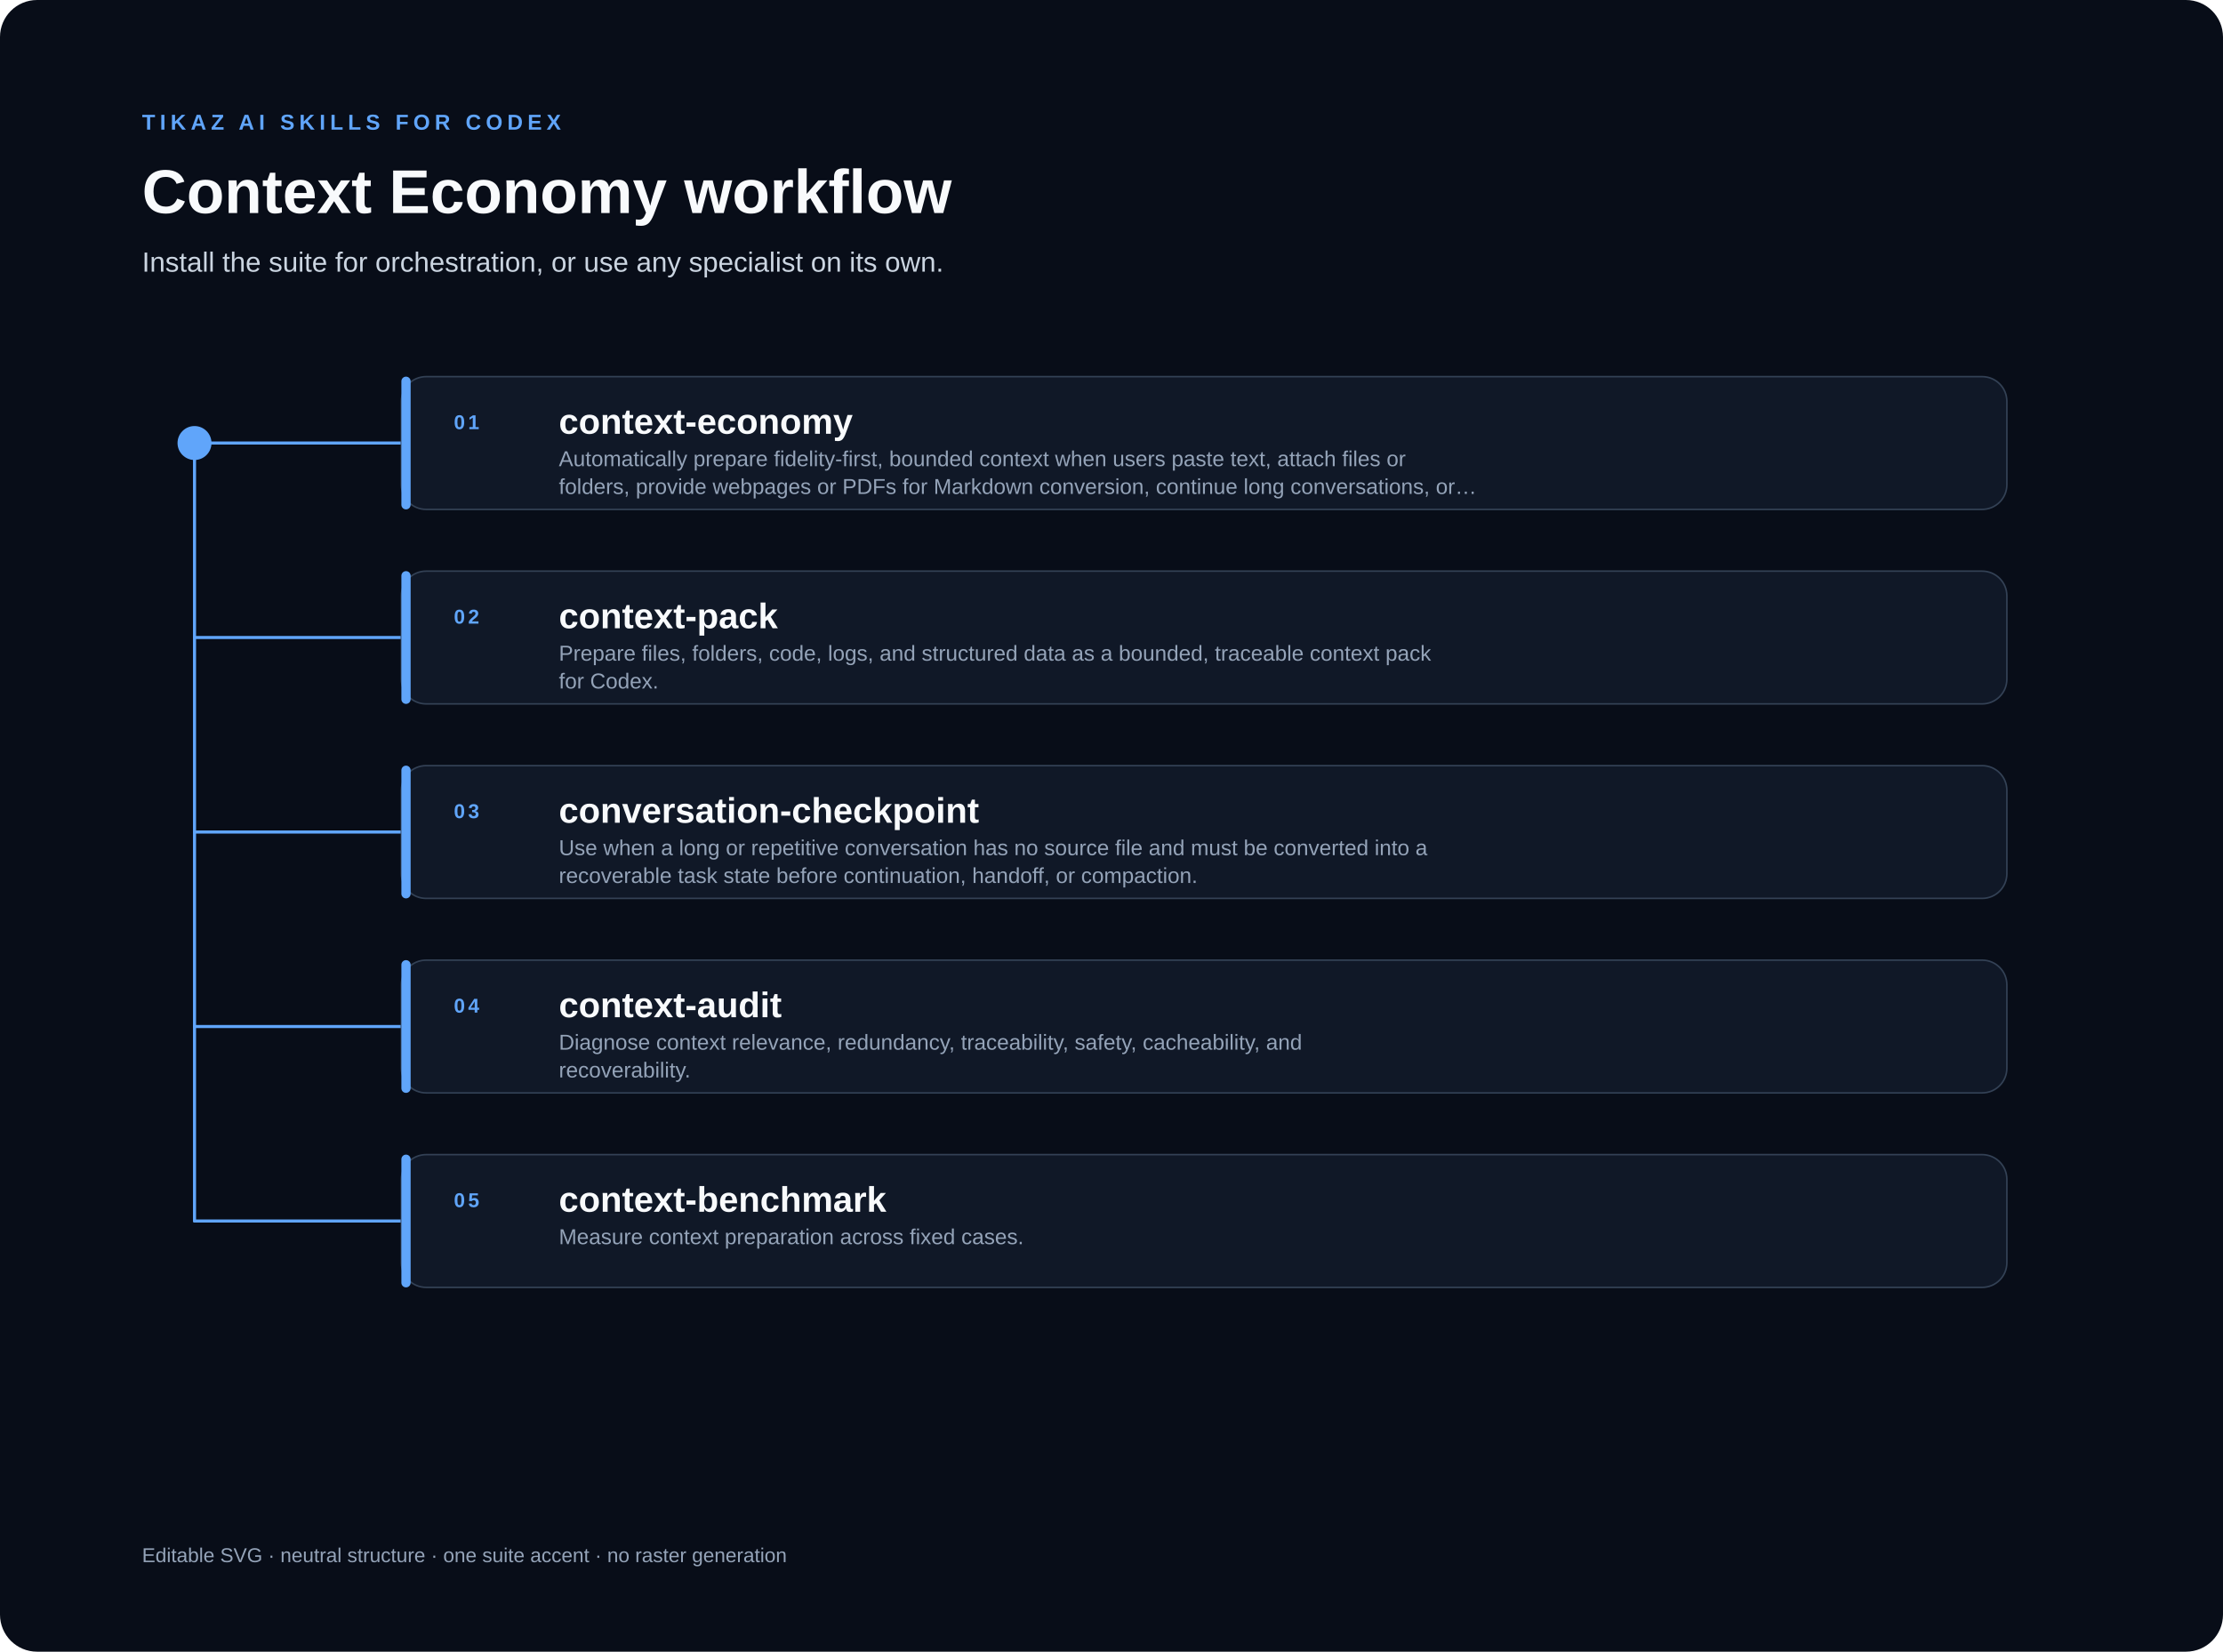
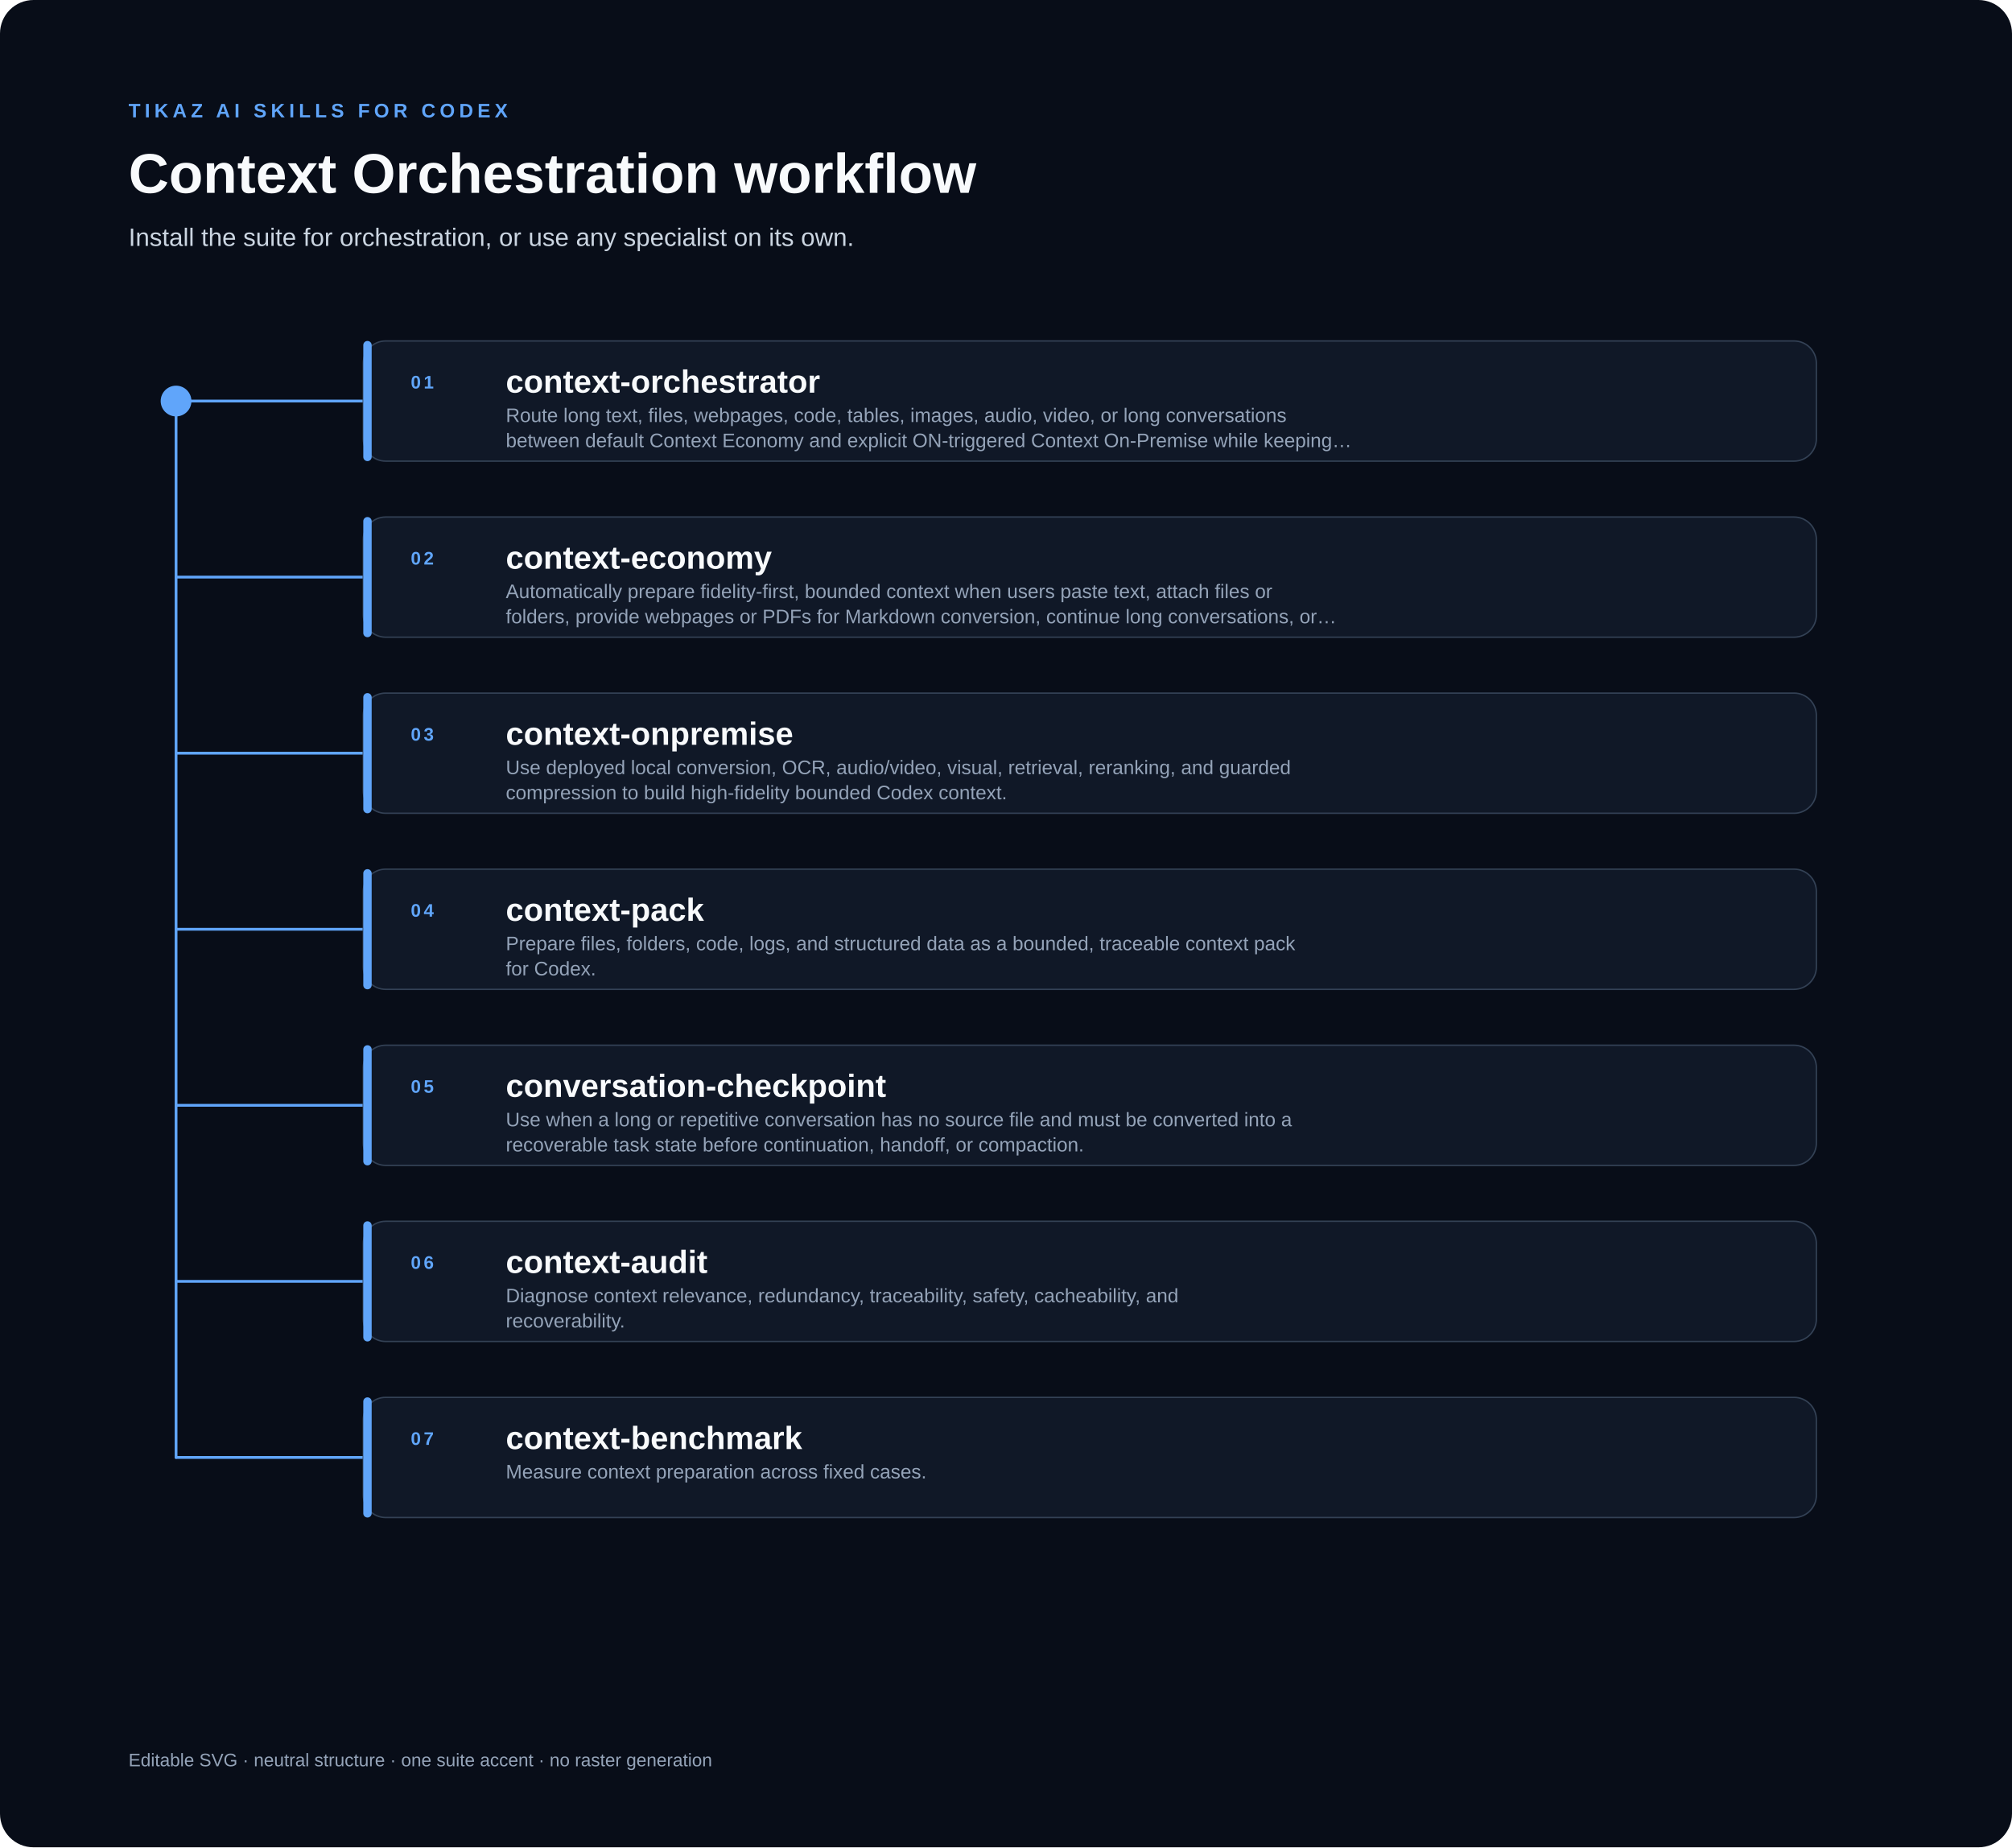
- <svg xmlns="http://www.w3.org/2000/svg" width="1440" height="1070" viewBox="0 0 1440 1070" role="img" aria-labelledby="title desc">
-   <rect width="1440" height="1070" rx="24" fill="#080D18" />
+ <svg xmlns="http://www.w3.org/2000/svg" width="1440" height="1322" viewBox="0 0 1440 1322" role="img" aria-labelledby="title desc">
+   <rect width="1440" height="1322" rx="24" fill="#080D18" />
  <g font-family="Segoe UI, Arial, sans-serif">
    <text x="92" y="84" fill="#60A5FA" font-size="14" font-weight="700" letter-spacing="3">TIKAZ AI SKILLS FOR CODEX</text>
-     <text x="92" y="138" fill="#F8FAFC" font-size="40" font-weight="720">Context Economy workflow</text>
+     <text x="92" y="138" fill="#F8FAFC" font-size="40" font-weight="720">Context Orchestration workflow</text>
    <text x="92" y="176" fill="#CBD5E1" font-size="18">Install the suite for orchestration, or use any specialist on its own.</text>
-     <path d="M126 287 V791" stroke="#60A5FA" stroke-width="2" fill="none" stroke-linecap="round" />
+     <path d="M126 287 V1043" stroke="#60A5FA" stroke-width="2" fill="none" stroke-linecap="round" />
    <circle cx="126" cy="287" r="11" fill="#60A5FA" />
    <path d="M126 287 H260" stroke="#60A5FA" stroke-width="2" fill="none" stroke-linecap="round" />
    <path d="M126 413 H260" stroke="#60A5FA" stroke-width="2" fill="none" stroke-linecap="round" />
    <path d="M126 539 H260" stroke="#60A5FA" stroke-width="2" fill="none" stroke-linecap="round" />
    <path d="M126 665 H260" stroke="#60A5FA" stroke-width="2" fill="none" stroke-linecap="round" />
    <path d="M126 791 H260" stroke="#60A5FA" stroke-width="2" fill="none" stroke-linecap="round" />
+     <path d="M126 917 H260" stroke="#60A5FA" stroke-width="2" fill="none" stroke-linecap="round" />
+     <path d="M126 1043 H260" stroke="#60A5FA" stroke-width="2" fill="none" stroke-linecap="round" />
    <g transform="translate(260 244)">
      <rect width="1040" height="86" rx="16" fill="#101827" stroke="#334155" />
      <rect width="6" height="86" rx="3" fill="#60A5FA" />
      <text x="34" y="34" fill="#60A5FA" font-size="13" font-weight="700" letter-spacing="2">01</text>
+       <text x="102" y="37" fill="#F8FAFC" font-size="23" font-weight="700">context-orchestrator</text>
+       <text x="102" y="58" fill="#94A3B8" font-size="14">
+         <tspan x="102" dy="0">Route long text, files, webpages, code, tables, images, audio, video, or long conversations</tspan>
+         <tspan x="102" dy="18">between default Context Economy and explicit ON-triggered Context On-Premise while keeping…</tspan>
+       </text>
+     </g>
+     <g transform="translate(260 370)">
+       <rect width="1040" height="86" rx="16" fill="#101827" stroke="#334155" />
+       <rect width="6" height="86" rx="3" fill="#60A5FA" />
+       <text x="34" y="34" fill="#60A5FA" font-size="13" font-weight="700" letter-spacing="2">02</text>
      <text x="102" y="37" fill="#F8FAFC" font-size="23" font-weight="700">context-economy</text>
      <text x="102" y="58" fill="#94A3B8" font-size="14">
        <tspan x="102" dy="0">Automatically prepare fidelity-first, bounded context when users paste text, attach files or</tspan>
        <tspan x="102" dy="18">folders, provide webpages or PDFs for Markdown conversion, continue long conversations, or…</tspan>
      </text>
    </g>
-     <g transform="translate(260 370)">
+     <g transform="translate(260 496)">
      <rect width="1040" height="86" rx="16" fill="#101827" stroke="#334155" />
      <rect width="6" height="86" rx="3" fill="#60A5FA" />
-       <text x="34" y="34" fill="#60A5FA" font-size="13" font-weight="700" letter-spacing="2">02</text>
+       <text x="34" y="34" fill="#60A5FA" font-size="13" font-weight="700" letter-spacing="2">03</text>
+       <text x="102" y="37" fill="#F8FAFC" font-size="23" font-weight="700">context-onpremise</text>
+       <text x="102" y="58" fill="#94A3B8" font-size="14">
+         <tspan x="102" dy="0">Use deployed local conversion, OCR, audio/video, visual, retrieval, reranking, and guarded</tspan>
+         <tspan x="102" dy="18">compression to build high-fidelity bounded Codex context.</tspan>
+       </text>
+     </g>
+     <g transform="translate(260 622)">
+       <rect width="1040" height="86" rx="16" fill="#101827" stroke="#334155" />
+       <rect width="6" height="86" rx="3" fill="#60A5FA" />
+       <text x="34" y="34" fill="#60A5FA" font-size="13" font-weight="700" letter-spacing="2">04</text>
      <text x="102" y="37" fill="#F8FAFC" font-size="23" font-weight="700">context-pack</text>
      <text x="102" y="58" fill="#94A3B8" font-size="14">
        <tspan x="102" dy="0">Prepare files, folders, code, logs, and structured data as a bounded, traceable context pack</tspan>
        <tspan x="102" dy="18">for Codex.</tspan>
      </text>
    </g>
-     <g transform="translate(260 496)">
+     <g transform="translate(260 748)">
      <rect width="1040" height="86" rx="16" fill="#101827" stroke="#334155" />
      <rect width="6" height="86" rx="3" fill="#60A5FA" />
-       <text x="34" y="34" fill="#60A5FA" font-size="13" font-weight="700" letter-spacing="2">03</text>
+       <text x="34" y="34" fill="#60A5FA" font-size="13" font-weight="700" letter-spacing="2">05</text>
      <text x="102" y="37" fill="#F8FAFC" font-size="23" font-weight="700">conversation-checkpoint</text>
      <text x="102" y="58" fill="#94A3B8" font-size="14">
        <tspan x="102" dy="0">Use when a long or repetitive conversation has no source file and must be converted into a</tspan>
        <tspan x="102" dy="18">recoverable task state before continuation, handoff, or compaction.</tspan>
      </text>
    </g>
-     <g transform="translate(260 622)">
+     <g transform="translate(260 874)">
      <rect width="1040" height="86" rx="16" fill="#101827" stroke="#334155" />
      <rect width="6" height="86" rx="3" fill="#60A5FA" />
-       <text x="34" y="34" fill="#60A5FA" font-size="13" font-weight="700" letter-spacing="2">04</text>
+       <text x="34" y="34" fill="#60A5FA" font-size="13" font-weight="700" letter-spacing="2">06</text>
      <text x="102" y="37" fill="#F8FAFC" font-size="23" font-weight="700">context-audit</text>
      <text x="102" y="58" fill="#94A3B8" font-size="14">
        <tspan x="102" dy="0">Diagnose context relevance, redundancy, traceability, safety, cacheability, and</tspan>
        <tspan x="102" dy="18">recoverability.</tspan>
      </text>
    </g>
-     <g transform="translate(260 748)">
+     <g transform="translate(260 1000)">
      <rect width="1040" height="86" rx="16" fill="#101827" stroke="#334155" />
      <rect width="6" height="86" rx="3" fill="#60A5FA" />
-       <text x="34" y="34" fill="#60A5FA" font-size="13" font-weight="700" letter-spacing="2">05</text>
+       <text x="34" y="34" fill="#60A5FA" font-size="13" font-weight="700" letter-spacing="2">07</text>
      <text x="102" y="37" fill="#F8FAFC" font-size="23" font-weight="700">context-benchmark</text>
      <text x="102" y="58" fill="#94A3B8" font-size="14">
        <tspan x="102" dy="0">Measure context preparation across fixed cases.</tspan>
      </text>
    </g>
-     <text x="92" y="1012" fill="#94A3B8" font-size="13">Editable SVG · neutral structure · one suite accent · no raster generation</text>
+     <text x="92" y="1264" fill="#94A3B8" font-size="13">Editable SVG · neutral structure · one suite accent · no raster generation</text>
  </g>
</svg>
